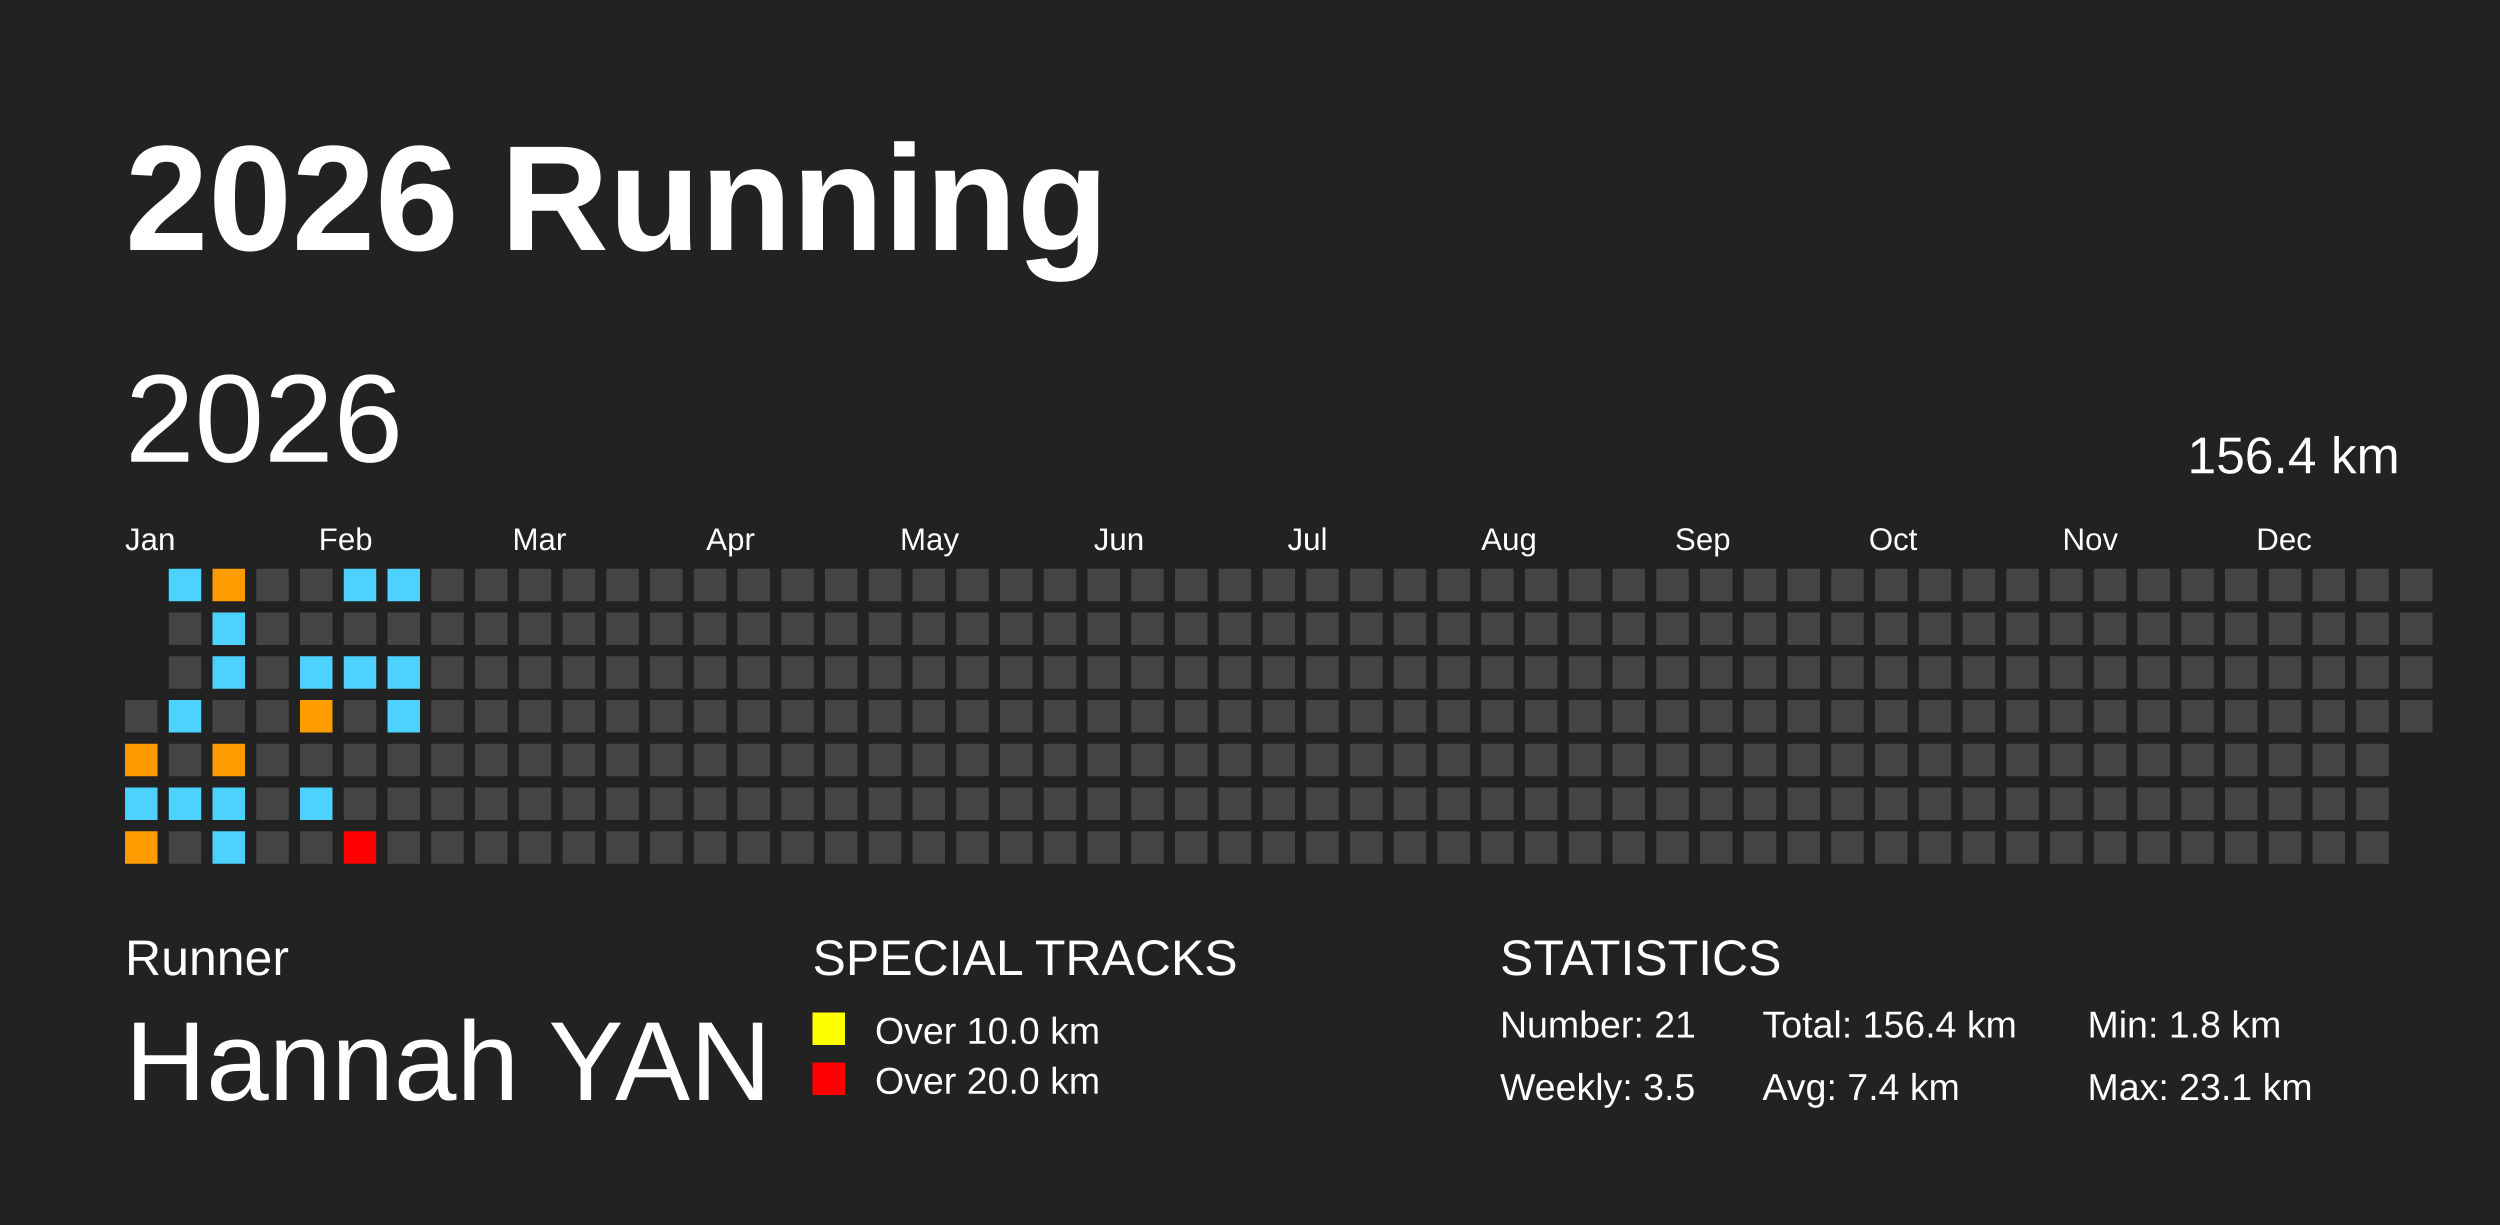
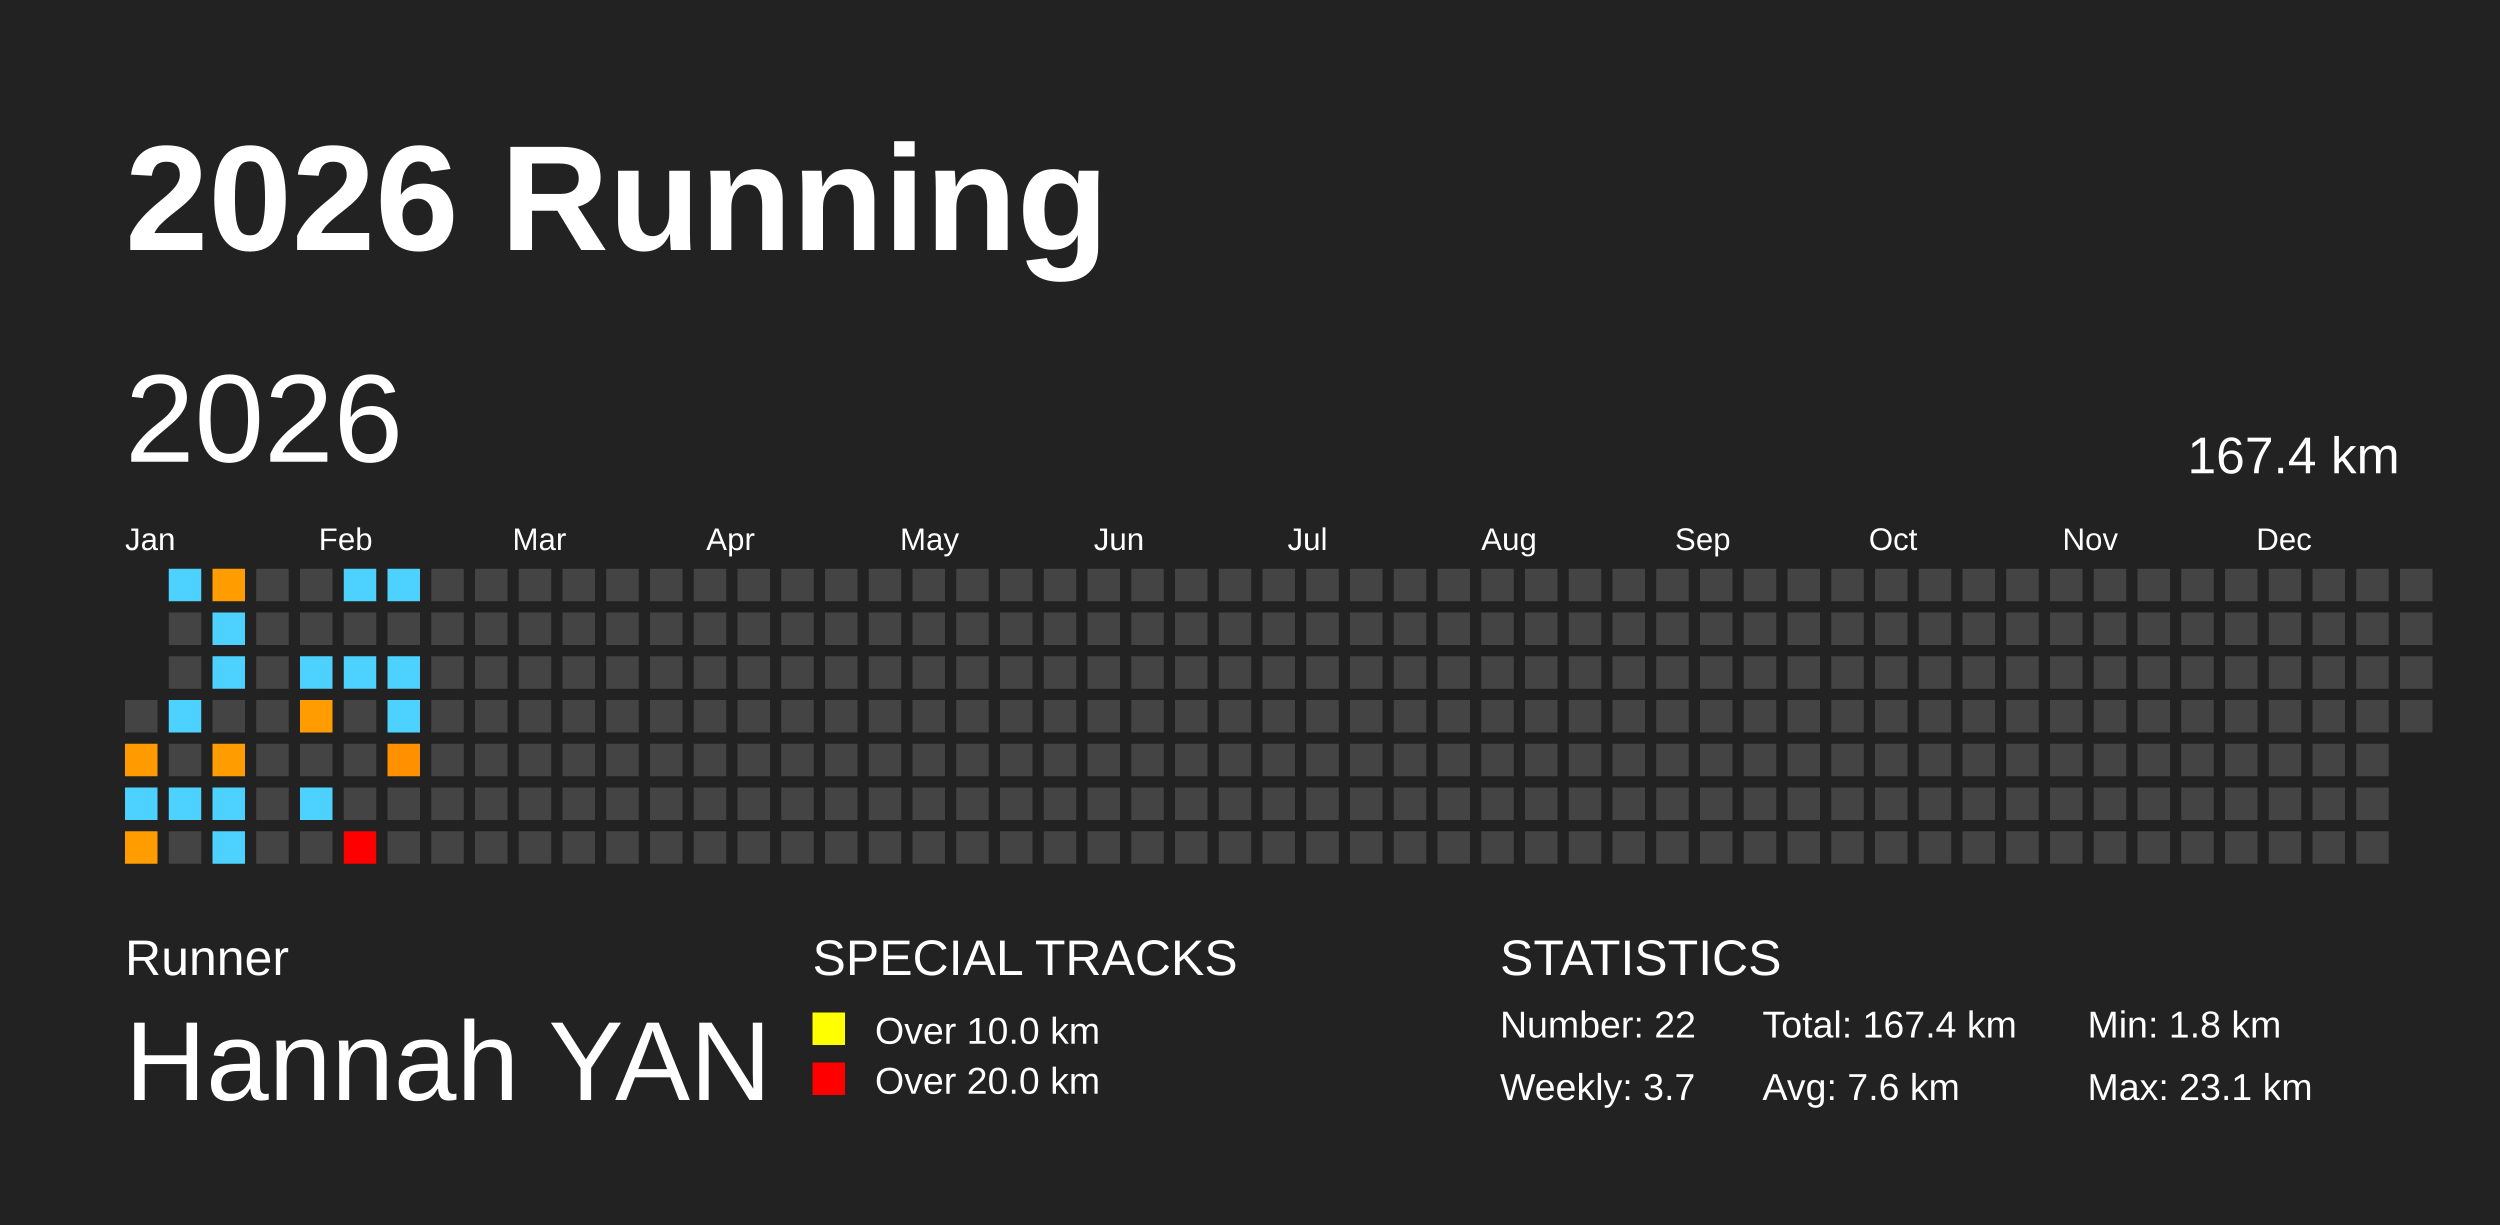
<svg xmlns="http://www.w3.org/2000/svg" baseProfile="full" height="98mm" version="1.1" viewBox="0,0,200,98" width="200mm">
  <defs />
  <rect fill="#222222" height="98" width="200" x="0" y="0" />
  <text fill="#FFFFFF" style="font-size:12px; font-family:Arial; font-weight:bold;" x="10" y="20">2026 Running</text>
  <text fill="#FFFFFF" style="font-size:4px; font-family:Arial" x="10" y="78">Runner</text>
  <text fill="#FFFFFF" style="font-size:9px; font-family:Arial" x="10" y="88">Hannah YAN</text>
  <text fill="#FFFFFF" style="font-size:4px; font-family:Arial" x="65" y="78">SPECIAL TRACKS</text>
  <rect fill="yellow" height="2.6" width="2.6" x="65" y="81" />
  <text fill="#FFFFFF" style="font-size:3px; font-family:Arial" x="70" y="83.5">Over 10.0 km</text>
  <rect fill="red" height="2.6" width="2.6" x="65" y="85" />
  <text fill="#FFFFFF" style="font-size:3px; font-family:Arial" x="70" y="87.5">Over 20.0 km</text>
  <text fill="#FFFFFF" style="font-size:4px; font-family:Arial" x="120" y="78">STATISTICS</text>
-   <text fill="#FFFFFF" style="font-size:3px; font-family:Arial" x="120" y="83">Number: 21</text>
-   <text fill="#FFFFFF" style="font-size:3px; font-family:Arial" x="120" y="88">Weekly: 3.5</text>
-   <text fill="#FFFFFF" style="font-size:3px; font-family:Arial" x="141" y="83">Total: 156.4 km</text>
-   <text fill="#FFFFFF" style="font-size:3px; font-family:Arial" x="141" y="88">Avg: 7.4 km</text>
+   <text fill="#FFFFFF" style="font-size:3px; font-family:Arial" x="120" y="83">Number: 22</text>
+   <text fill="#FFFFFF" style="font-size:3px; font-family:Arial" x="120" y="88">Weekly: 3.7</text>
+   <text fill="#FFFFFF" style="font-size:3px; font-family:Arial" x="141" y="83">Total: 167.4 km</text>
+   <text fill="#FFFFFF" style="font-size:3px; font-family:Arial" x="141" y="88">Avg: 7.6 km</text>
  <text fill="#FFFFFF" style="font-size:3px; font-family:Arial" x="167" y="83">Min: 1.8 km</text>
  <text fill="#FFFFFF" style="font-size:3px; font-family:Arial" x="167" y="88">Max: 23.1 km</text>
  <text dominant-baseline="hanging" fill="#FFFFFF" style="font-size:10.0px; font-family:Arial;" x="10" y="30">2026</text>
-   <text dominant-baseline="hanging" fill="#FFFFFF" style="font-size:4.125px; font-family:Arial;" x="175" y="35">156.4 km</text>
+   <text dominant-baseline="hanging" fill="#FFFFFF" style="font-size:4.125px; font-family:Arial;" x="175" y="35">167.4 km</text>
  <text fill="#FFFFFF" style="font-size:2.5px; font-family:Arial" x="10.0" y="44">Jan</text>
  <text fill="#FFFFFF" style="font-size:2.5px; font-family:Arial" x="25.5" y="44">Feb</text>
  <text fill="#FFFFFF" style="font-size:2.5px; font-family:Arial" x="41.0" y="44">Mar</text>
  <text fill="#FFFFFF" style="font-size:2.5px; font-family:Arial" x="56.5" y="44">Apr</text>
  <text fill="#FFFFFF" style="font-size:2.5px; font-family:Arial" x="72.0" y="44">May</text>
  <text fill="#FFFFFF" style="font-size:2.5px; font-family:Arial" x="87.5" y="44">Jun</text>
  <text fill="#FFFFFF" style="font-size:2.5px; font-family:Arial" x="103.0" y="44">Jul</text>
  <text fill="#FFFFFF" style="font-size:2.5px; font-family:Arial" x="118.5" y="44">Aug</text>
  <text fill="#FFFFFF" style="font-size:2.5px; font-family:Arial" x="134.0" y="44">Sep</text>
  <text fill="#FFFFFF" style="font-size:2.5px; font-family:Arial" x="149.5" y="44">Oct</text>
  <text fill="#FFFFFF" style="font-size:2.5px; font-family:Arial" x="165.0" y="44">Nov</text>
  <text fill="#FFFFFF" style="font-size:2.5px; font-family:Arial" x="180.5" y="44">Dec</text>
  <rect fill="#444444" height="2.6" width="2.6" x="10.0" y="56.0" />
  <rect fill="#ff9b00" height="2.6" width="2.6" x="10.0" y="59.5" />
  <rect fill="#4dd2ff" height="2.6" width="2.6" x="10.0" y="63.0" />
  <rect fill="#ff9c00" height="2.6" width="2.6" x="10.0" y="66.5" />
  <rect fill="#4dd2ff" height="2.6" width="2.6" x="13.5" y="45.5" />
  <rect fill="#444444" height="2.6" width="2.6" x="13.5" y="49.0" />
  <rect fill="#444444" height="2.6" width="2.6" x="13.5" y="52.5" />
  <rect fill="#4dd2ff" height="2.6" width="2.6" x="13.5" y="56.0" />
  <rect fill="#444444" height="2.6" width="2.6" x="13.5" y="59.5" />
  <rect fill="#4dd2ff" height="2.6" width="2.6" x="13.5" y="63.0" />
  <rect fill="#444444" height="2.6" width="2.6" x="13.5" y="66.5" />
  <rect fill="#ff9c00" height="2.6" width="2.6" x="17.0" y="45.5" />
  <rect fill="#4dd2ff" height="2.6" width="2.6" x="17.0" y="49.0" />
  <rect fill="#4dd2ff" height="2.6" width="2.6" x="17.0" y="52.5" />
  <rect fill="#444444" height="2.6" width="2.6" x="17.0" y="56.0" />
  <rect fill="#ff9c00" height="2.6" width="2.6" x="17.0" y="59.5" />
  <rect fill="#4dd2ff" height="2.6" width="2.6" x="17.0" y="63.0" />
  <rect fill="#4dd2ff" height="2.6" width="2.6" x="17.0" y="66.5" />
  <rect fill="#444444" height="2.6" width="2.6" x="20.5" y="45.5" />
  <rect fill="#444444" height="2.6" width="2.6" x="20.5" y="49.0" />
  <rect fill="#444444" height="2.6" width="2.6" x="20.5" y="52.5" />
  <rect fill="#444444" height="2.6" width="2.6" x="20.5" y="56.0" />
  <rect fill="#444444" height="2.6" width="2.6" x="20.5" y="59.5" />
  <rect fill="#444444" height="2.6" width="2.6" x="20.5" y="63.0" />
  <rect fill="#444444" height="2.6" width="2.6" x="20.5" y="66.5" />
  <rect fill="#444444" height="2.6" width="2.6" x="24.0" y="45.5" />
  <rect fill="#444444" height="2.6" width="2.6" x="24.0" y="49.0" />
  <rect fill="#4dd2ff" height="2.6" width="2.6" x="24.0" y="52.5" />
  <rect fill="#ff9c00" height="2.6" width="2.6" x="24.0" y="56.0" />
  <rect fill="#444444" height="2.6" width="2.6" x="24.0" y="59.5" />
  <rect fill="#4dd2ff" height="2.6" width="2.6" x="24.0" y="63.0" />
  <rect fill="#444444" height="2.6" width="2.6" x="24.0" y="66.5" />
  <rect fill="#4dd2ff" height="2.6" width="2.6" x="27.5" y="45.5" />
  <rect fill="#444444" height="2.6" width="2.6" x="27.5" y="49.0" />
  <rect fill="#4dd2ff" height="2.6" width="2.6" x="27.5" y="52.5" />
  <rect fill="#444444" height="2.6" width="2.6" x="27.5" y="56.0" />
  <rect fill="#444444" height="2.6" width="2.6" x="27.5" y="59.5" />
  <rect fill="#444444" height="2.6" width="2.6" x="27.5" y="63.0" />
  <rect fill="red" height="2.6" width="2.6" x="27.5" y="66.5" />
  <rect fill="#4dd2ff" height="2.6" width="2.6" x="31.0" y="45.5" />
  <rect fill="#444444" height="2.6" width="2.6" x="31.0" y="49.0" />
  <rect fill="#4dd2ff" height="2.6" width="2.6" x="31.0" y="52.5" />
  <rect fill="#4dd2ff" height="2.6" width="2.6" x="31.0" y="56.0" />
-   <rect fill="#444444" height="2.6" width="2.6" x="31.0" y="59.5" />
+   <rect fill="#ff9000" height="2.6" width="2.6" x="31.0" y="59.5" />
  <rect fill="#444444" height="2.6" width="2.6" x="31.0" y="63.0" />
  <rect fill="#444444" height="2.6" width="2.6" x="31.0" y="66.5" />
  <rect fill="#444444" height="2.6" width="2.6" x="34.5" y="45.5" />
  <rect fill="#444444" height="2.6" width="2.6" x="34.5" y="49.0" />
  <rect fill="#444444" height="2.6" width="2.6" x="34.5" y="52.5" />
  <rect fill="#444444" height="2.6" width="2.6" x="34.5" y="56.0" />
  <rect fill="#444444" height="2.6" width="2.6" x="34.5" y="59.5" />
  <rect fill="#444444" height="2.6" width="2.6" x="34.5" y="63.0" />
  <rect fill="#444444" height="2.6" width="2.6" x="34.5" y="66.5" />
  <rect fill="#444444" height="2.6" width="2.6" x="38.0" y="45.5" />
  <rect fill="#444444" height="2.6" width="2.6" x="38.0" y="49.0" />
  <rect fill="#444444" height="2.6" width="2.6" x="38.0" y="52.5" />
  <rect fill="#444444" height="2.6" width="2.6" x="38.0" y="56.0" />
  <rect fill="#444444" height="2.6" width="2.6" x="38.0" y="59.5" />
  <rect fill="#444444" height="2.6" width="2.6" x="38.0" y="63.0" />
  <rect fill="#444444" height="2.6" width="2.6" x="38.0" y="66.5" />
  <rect fill="#444444" height="2.6" width="2.6" x="41.5" y="45.5" />
  <rect fill="#444444" height="2.6" width="2.6" x="41.5" y="49.0" />
  <rect fill="#444444" height="2.6" width="2.6" x="41.5" y="52.5" />
  <rect fill="#444444" height="2.6" width="2.6" x="41.5" y="56.0" />
  <rect fill="#444444" height="2.6" width="2.6" x="41.5" y="59.5" />
  <rect fill="#444444" height="2.6" width="2.6" x="41.5" y="63.0" />
  <rect fill="#444444" height="2.6" width="2.6" x="41.5" y="66.5" />
  <rect fill="#444444" height="2.6" width="2.6" x="45.0" y="45.5" />
  <rect fill="#444444" height="2.6" width="2.6" x="45.0" y="49.0" />
  <rect fill="#444444" height="2.6" width="2.6" x="45.0" y="52.5" />
  <rect fill="#444444" height="2.6" width="2.6" x="45.0" y="56.0" />
  <rect fill="#444444" height="2.6" width="2.6" x="45.0" y="59.5" />
  <rect fill="#444444" height="2.6" width="2.6" x="45.0" y="63.0" />
  <rect fill="#444444" height="2.6" width="2.6" x="45.0" y="66.5" />
  <rect fill="#444444" height="2.6" width="2.6" x="48.5" y="45.5" />
  <rect fill="#444444" height="2.6" width="2.6" x="48.5" y="49.0" />
  <rect fill="#444444" height="2.6" width="2.6" x="48.5" y="52.5" />
  <rect fill="#444444" height="2.6" width="2.6" x="48.5" y="56.0" />
  <rect fill="#444444" height="2.6" width="2.6" x="48.5" y="59.5" />
  <rect fill="#444444" height="2.6" width="2.6" x="48.5" y="63.0" />
  <rect fill="#444444" height="2.6" width="2.6" x="48.5" y="66.5" />
  <rect fill="#444444" height="2.6" width="2.6" x="52.0" y="45.5" />
  <rect fill="#444444" height="2.6" width="2.6" x="52.0" y="49.0" />
  <rect fill="#444444" height="2.6" width="2.6" x="52.0" y="52.5" />
  <rect fill="#444444" height="2.6" width="2.6" x="52.0" y="56.0" />
  <rect fill="#444444" height="2.6" width="2.6" x="52.0" y="59.5" />
  <rect fill="#444444" height="2.6" width="2.6" x="52.0" y="63.0" />
  <rect fill="#444444" height="2.6" width="2.6" x="52.0" y="66.5" />
  <rect fill="#444444" height="2.6" width="2.6" x="55.5" y="45.5" />
  <rect fill="#444444" height="2.6" width="2.6" x="55.5" y="49.0" />
  <rect fill="#444444" height="2.6" width="2.6" x="55.5" y="52.5" />
  <rect fill="#444444" height="2.6" width="2.6" x="55.5" y="56.0" />
  <rect fill="#444444" height="2.6" width="2.6" x="55.5" y="59.5" />
  <rect fill="#444444" height="2.6" width="2.6" x="55.5" y="63.0" />
  <rect fill="#444444" height="2.6" width="2.6" x="55.5" y="66.5" />
  <rect fill="#444444" height="2.6" width="2.6" x="59.0" y="45.5" />
  <rect fill="#444444" height="2.6" width="2.6" x="59.0" y="49.0" />
  <rect fill="#444444" height="2.6" width="2.6" x="59.0" y="52.5" />
  <rect fill="#444444" height="2.6" width="2.6" x="59.0" y="56.0" />
  <rect fill="#444444" height="2.6" width="2.6" x="59.0" y="59.5" />
  <rect fill="#444444" height="2.6" width="2.6" x="59.0" y="63.0" />
  <rect fill="#444444" height="2.6" width="2.6" x="59.0" y="66.5" />
  <rect fill="#444444" height="2.6" width="2.6" x="62.5" y="45.5" />
  <rect fill="#444444" height="2.6" width="2.6" x="62.5" y="49.0" />
  <rect fill="#444444" height="2.6" width="2.6" x="62.5" y="52.5" />
  <rect fill="#444444" height="2.6" width="2.6" x="62.5" y="56.0" />
  <rect fill="#444444" height="2.6" width="2.6" x="62.5" y="59.5" />
  <rect fill="#444444" height="2.6" width="2.6" x="62.5" y="63.0" />
  <rect fill="#444444" height="2.6" width="2.6" x="62.5" y="66.5" />
  <rect fill="#444444" height="2.6" width="2.6" x="66.0" y="45.5" />
  <rect fill="#444444" height="2.6" width="2.6" x="66.0" y="49.0" />
  <rect fill="#444444" height="2.6" width="2.6" x="66.0" y="52.5" />
  <rect fill="#444444" height="2.6" width="2.6" x="66.0" y="56.0" />
  <rect fill="#444444" height="2.6" width="2.6" x="66.0" y="59.5" />
  <rect fill="#444444" height="2.6" width="2.6" x="66.0" y="63.0" />
  <rect fill="#444444" height="2.6" width="2.6" x="66.0" y="66.5" />
  <rect fill="#444444" height="2.6" width="2.6" x="69.5" y="45.5" />
  <rect fill="#444444" height="2.6" width="2.6" x="69.5" y="49.0" />
  <rect fill="#444444" height="2.6" width="2.6" x="69.5" y="52.5" />
  <rect fill="#444444" height="2.6" width="2.6" x="69.5" y="56.0" />
  <rect fill="#444444" height="2.6" width="2.6" x="69.5" y="59.5" />
  <rect fill="#444444" height="2.6" width="2.6" x="69.5" y="63.0" />
  <rect fill="#444444" height="2.6" width="2.6" x="69.5" y="66.5" />
  <rect fill="#444444" height="2.6" width="2.6" x="73.0" y="45.5" />
  <rect fill="#444444" height="2.6" width="2.6" x="73.0" y="49.0" />
  <rect fill="#444444" height="2.6" width="2.6" x="73.0" y="52.5" />
  <rect fill="#444444" height="2.6" width="2.6" x="73.0" y="56.0" />
  <rect fill="#444444" height="2.6" width="2.6" x="73.0" y="59.5" />
  <rect fill="#444444" height="2.6" width="2.6" x="73.0" y="63.0" />
  <rect fill="#444444" height="2.6" width="2.6" x="73.0" y="66.5" />
  <rect fill="#444444" height="2.6" width="2.6" x="76.5" y="45.5" />
  <rect fill="#444444" height="2.6" width="2.6" x="76.5" y="49.0" />
  <rect fill="#444444" height="2.6" width="2.6" x="76.5" y="52.5" />
  <rect fill="#444444" height="2.6" width="2.6" x="76.5" y="56.0" />
  <rect fill="#444444" height="2.6" width="2.6" x="76.5" y="59.5" />
  <rect fill="#444444" height="2.6" width="2.6" x="76.5" y="63.0" />
  <rect fill="#444444" height="2.6" width="2.6" x="76.5" y="66.5" />
  <rect fill="#444444" height="2.6" width="2.6" x="80.0" y="45.5" />
  <rect fill="#444444" height="2.6" width="2.6" x="80.0" y="49.0" />
  <rect fill="#444444" height="2.6" width="2.6" x="80.0" y="52.5" />
  <rect fill="#444444" height="2.6" width="2.6" x="80.0" y="56.0" />
  <rect fill="#444444" height="2.6" width="2.6" x="80.0" y="59.5" />
  <rect fill="#444444" height="2.6" width="2.6" x="80.0" y="63.0" />
  <rect fill="#444444" height="2.6" width="2.6" x="80.0" y="66.5" />
  <rect fill="#444444" height="2.6" width="2.6" x="83.5" y="45.5" />
  <rect fill="#444444" height="2.6" width="2.6" x="83.5" y="49.0" />
  <rect fill="#444444" height="2.6" width="2.6" x="83.5" y="52.5" />
  <rect fill="#444444" height="2.6" width="2.6" x="83.5" y="56.0" />
  <rect fill="#444444" height="2.6" width="2.6" x="83.5" y="59.5" />
  <rect fill="#444444" height="2.6" width="2.6" x="83.5" y="63.0" />
  <rect fill="#444444" height="2.6" width="2.6" x="83.5" y="66.5" />
  <rect fill="#444444" height="2.6" width="2.6" x="87.0" y="45.5" />
  <rect fill="#444444" height="2.6" width="2.6" x="87.0" y="49.0" />
  <rect fill="#444444" height="2.6" width="2.6" x="87.0" y="52.5" />
  <rect fill="#444444" height="2.6" width="2.6" x="87.0" y="56.0" />
  <rect fill="#444444" height="2.6" width="2.6" x="87.0" y="59.5" />
  <rect fill="#444444" height="2.6" width="2.6" x="87.0" y="63.0" />
  <rect fill="#444444" height="2.6" width="2.6" x="87.0" y="66.5" />
  <rect fill="#444444" height="2.6" width="2.6" x="90.5" y="45.5" />
  <rect fill="#444444" height="2.6" width="2.6" x="90.5" y="49.0" />
  <rect fill="#444444" height="2.6" width="2.6" x="90.5" y="52.5" />
  <rect fill="#444444" height="2.6" width="2.6" x="90.5" y="56.0" />
  <rect fill="#444444" height="2.6" width="2.6" x="90.5" y="59.5" />
  <rect fill="#444444" height="2.6" width="2.6" x="90.5" y="63.0" />
  <rect fill="#444444" height="2.6" width="2.6" x="90.5" y="66.5" />
  <rect fill="#444444" height="2.6" width="2.6" x="94.0" y="45.5" />
  <rect fill="#444444" height="2.6" width="2.6" x="94.0" y="49.0" />
  <rect fill="#444444" height="2.6" width="2.6" x="94.0" y="52.5" />
  <rect fill="#444444" height="2.6" width="2.6" x="94.0" y="56.0" />
  <rect fill="#444444" height="2.6" width="2.6" x="94.0" y="59.5" />
  <rect fill="#444444" height="2.6" width="2.6" x="94.0" y="63.0" />
  <rect fill="#444444" height="2.6" width="2.6" x="94.0" y="66.5" />
  <rect fill="#444444" height="2.6" width="2.6" x="97.5" y="45.5" />
  <rect fill="#444444" height="2.6" width="2.6" x="97.5" y="49.0" />
  <rect fill="#444444" height="2.6" width="2.6" x="97.5" y="52.5" />
  <rect fill="#444444" height="2.6" width="2.6" x="97.5" y="56.0" />
  <rect fill="#444444" height="2.6" width="2.6" x="97.5" y="59.5" />
  <rect fill="#444444" height="2.6" width="2.6" x="97.5" y="63.0" />
  <rect fill="#444444" height="2.6" width="2.6" x="97.5" y="66.5" />
  <rect fill="#444444" height="2.6" width="2.6" x="101.0" y="45.5" />
  <rect fill="#444444" height="2.6" width="2.6" x="101.0" y="49.0" />
  <rect fill="#444444" height="2.6" width="2.6" x="101.0" y="52.5" />
  <rect fill="#444444" height="2.6" width="2.6" x="101.0" y="56.0" />
  <rect fill="#444444" height="2.6" width="2.6" x="101.0" y="59.5" />
  <rect fill="#444444" height="2.6" width="2.6" x="101.0" y="63.0" />
  <rect fill="#444444" height="2.6" width="2.6" x="101.0" y="66.5" />
  <rect fill="#444444" height="2.6" width="2.6" x="104.5" y="45.5" />
  <rect fill="#444444" height="2.6" width="2.6" x="104.5" y="49.0" />
  <rect fill="#444444" height="2.6" width="2.6" x="104.5" y="52.5" />
  <rect fill="#444444" height="2.6" width="2.6" x="104.5" y="56.0" />
  <rect fill="#444444" height="2.6" width="2.6" x="104.5" y="59.5" />
  <rect fill="#444444" height="2.6" width="2.6" x="104.5" y="63.0" />
  <rect fill="#444444" height="2.6" width="2.6" x="104.5" y="66.5" />
  <rect fill="#444444" height="2.6" width="2.6" x="108.0" y="45.5" />
  <rect fill="#444444" height="2.6" width="2.6" x="108.0" y="49.0" />
  <rect fill="#444444" height="2.6" width="2.6" x="108.0" y="52.5" />
  <rect fill="#444444" height="2.6" width="2.6" x="108.0" y="56.0" />
  <rect fill="#444444" height="2.6" width="2.6" x="108.0" y="59.5" />
  <rect fill="#444444" height="2.6" width="2.6" x="108.0" y="63.0" />
  <rect fill="#444444" height="2.6" width="2.6" x="108.0" y="66.5" />
  <rect fill="#444444" height="2.6" width="2.6" x="111.5" y="45.5" />
  <rect fill="#444444" height="2.6" width="2.6" x="111.5" y="49.0" />
  <rect fill="#444444" height="2.6" width="2.6" x="111.5" y="52.5" />
  <rect fill="#444444" height="2.6" width="2.6" x="111.5" y="56.0" />
  <rect fill="#444444" height="2.6" width="2.6" x="111.5" y="59.5" />
  <rect fill="#444444" height="2.6" width="2.6" x="111.5" y="63.0" />
  <rect fill="#444444" height="2.6" width="2.6" x="111.5" y="66.5" />
  <rect fill="#444444" height="2.6" width="2.6" x="115.0" y="45.5" />
  <rect fill="#444444" height="2.6" width="2.6" x="115.0" y="49.0" />
  <rect fill="#444444" height="2.6" width="2.6" x="115.0" y="52.5" />
  <rect fill="#444444" height="2.6" width="2.6" x="115.0" y="56.0" />
  <rect fill="#444444" height="2.6" width="2.6" x="115.0" y="59.5" />
  <rect fill="#444444" height="2.6" width="2.6" x="115.0" y="63.0" />
  <rect fill="#444444" height="2.6" width="2.6" x="115.0" y="66.5" />
  <rect fill="#444444" height="2.6" width="2.6" x="118.5" y="45.5" />
  <rect fill="#444444" height="2.6" width="2.6" x="118.5" y="49.0" />
  <rect fill="#444444" height="2.6" width="2.6" x="118.5" y="52.5" />
  <rect fill="#444444" height="2.6" width="2.6" x="118.5" y="56.0" />
  <rect fill="#444444" height="2.6" width="2.6" x="118.5" y="59.5" />
  <rect fill="#444444" height="2.6" width="2.6" x="118.5" y="63.0" />
  <rect fill="#444444" height="2.6" width="2.6" x="118.5" y="66.5" />
  <rect fill="#444444" height="2.6" width="2.6" x="122.0" y="45.5" />
  <rect fill="#444444" height="2.6" width="2.6" x="122.0" y="49.0" />
  <rect fill="#444444" height="2.6" width="2.6" x="122.0" y="52.5" />
  <rect fill="#444444" height="2.6" width="2.6" x="122.0" y="56.0" />
  <rect fill="#444444" height="2.6" width="2.6" x="122.0" y="59.5" />
  <rect fill="#444444" height="2.6" width="2.6" x="122.0" y="63.0" />
  <rect fill="#444444" height="2.6" width="2.6" x="122.0" y="66.5" />
  <rect fill="#444444" height="2.6" width="2.6" x="125.5" y="45.5" />
  <rect fill="#444444" height="2.6" width="2.6" x="125.5" y="49.0" />
  <rect fill="#444444" height="2.6" width="2.6" x="125.5" y="52.5" />
  <rect fill="#444444" height="2.6" width="2.6" x="125.5" y="56.0" />
  <rect fill="#444444" height="2.6" width="2.6" x="125.5" y="59.5" />
  <rect fill="#444444" height="2.6" width="2.6" x="125.5" y="63.0" />
  <rect fill="#444444" height="2.6" width="2.6" x="125.5" y="66.5" />
  <rect fill="#444444" height="2.6" width="2.6" x="129.0" y="45.5" />
  <rect fill="#444444" height="2.6" width="2.6" x="129.0" y="49.0" />
  <rect fill="#444444" height="2.6" width="2.6" x="129.0" y="52.5" />
  <rect fill="#444444" height="2.6" width="2.6" x="129.0" y="56.0" />
  <rect fill="#444444" height="2.6" width="2.6" x="129.0" y="59.5" />
  <rect fill="#444444" height="2.6" width="2.6" x="129.0" y="63.0" />
  <rect fill="#444444" height="2.6" width="2.6" x="129.0" y="66.5" />
  <rect fill="#444444" height="2.6" width="2.6" x="132.5" y="45.5" />
  <rect fill="#444444" height="2.6" width="2.6" x="132.5" y="49.0" />
  <rect fill="#444444" height="2.6" width="2.6" x="132.5" y="52.5" />
  <rect fill="#444444" height="2.6" width="2.6" x="132.5" y="56.0" />
  <rect fill="#444444" height="2.6" width="2.6" x="132.5" y="59.5" />
  <rect fill="#444444" height="2.6" width="2.6" x="132.5" y="63.0" />
  <rect fill="#444444" height="2.6" width="2.6" x="132.5" y="66.5" />
  <rect fill="#444444" height="2.6" width="2.6" x="136.0" y="45.5" />
  <rect fill="#444444" height="2.6" width="2.6" x="136.0" y="49.0" />
  <rect fill="#444444" height="2.6" width="2.6" x="136.0" y="52.5" />
  <rect fill="#444444" height="2.6" width="2.6" x="136.0" y="56.0" />
  <rect fill="#444444" height="2.6" width="2.6" x="136.0" y="59.5" />
  <rect fill="#444444" height="2.6" width="2.6" x="136.0" y="63.0" />
  <rect fill="#444444" height="2.6" width="2.6" x="136.0" y="66.5" />
  <rect fill="#444444" height="2.6" width="2.6" x="139.5" y="45.5" />
  <rect fill="#444444" height="2.6" width="2.6" x="139.5" y="49.0" />
  <rect fill="#444444" height="2.6" width="2.6" x="139.5" y="52.5" />
  <rect fill="#444444" height="2.6" width="2.6" x="139.5" y="56.0" />
  <rect fill="#444444" height="2.6" width="2.6" x="139.5" y="59.5" />
  <rect fill="#444444" height="2.6" width="2.6" x="139.5" y="63.0" />
  <rect fill="#444444" height="2.6" width="2.6" x="139.5" y="66.5" />
  <rect fill="#444444" height="2.6" width="2.6" x="143.0" y="45.5" />
  <rect fill="#444444" height="2.6" width="2.6" x="143.0" y="49.0" />
  <rect fill="#444444" height="2.6" width="2.6" x="143.0" y="52.5" />
  <rect fill="#444444" height="2.6" width="2.6" x="143.0" y="56.0" />
  <rect fill="#444444" height="2.6" width="2.6" x="143.0" y="59.5" />
  <rect fill="#444444" height="2.6" width="2.6" x="143.0" y="63.0" />
  <rect fill="#444444" height="2.6" width="2.6" x="143.0" y="66.5" />
  <rect fill="#444444" height="2.6" width="2.6" x="146.5" y="45.5" />
  <rect fill="#444444" height="2.6" width="2.6" x="146.5" y="49.0" />
  <rect fill="#444444" height="2.6" width="2.6" x="146.5" y="52.5" />
  <rect fill="#444444" height="2.6" width="2.6" x="146.5" y="56.0" />
  <rect fill="#444444" height="2.6" width="2.6" x="146.5" y="59.5" />
  <rect fill="#444444" height="2.6" width="2.6" x="146.5" y="63.0" />
  <rect fill="#444444" height="2.6" width="2.6" x="146.5" y="66.5" />
  <rect fill="#444444" height="2.6" width="2.6" x="150.0" y="45.5" />
  <rect fill="#444444" height="2.6" width="2.6" x="150.0" y="49.0" />
  <rect fill="#444444" height="2.6" width="2.6" x="150.0" y="52.5" />
  <rect fill="#444444" height="2.6" width="2.6" x="150.0" y="56.0" />
  <rect fill="#444444" height="2.6" width="2.6" x="150.0" y="59.5" />
  <rect fill="#444444" height="2.6" width="2.6" x="150.0" y="63.0" />
  <rect fill="#444444" height="2.6" width="2.6" x="150.0" y="66.5" />
  <rect fill="#444444" height="2.6" width="2.6" x="153.5" y="45.5" />
  <rect fill="#444444" height="2.6" width="2.6" x="153.5" y="49.0" />
  <rect fill="#444444" height="2.6" width="2.6" x="153.5" y="52.5" />
  <rect fill="#444444" height="2.6" width="2.6" x="153.5" y="56.0" />
  <rect fill="#444444" height="2.6" width="2.6" x="153.5" y="59.5" />
  <rect fill="#444444" height="2.6" width="2.6" x="153.5" y="63.0" />
  <rect fill="#444444" height="2.6" width="2.6" x="153.5" y="66.5" />
  <rect fill="#444444" height="2.6" width="2.6" x="157.0" y="45.5" />
  <rect fill="#444444" height="2.6" width="2.6" x="157.0" y="49.0" />
  <rect fill="#444444" height="2.6" width="2.6" x="157.0" y="52.5" />
  <rect fill="#444444" height="2.6" width="2.6" x="157.0" y="56.0" />
  <rect fill="#444444" height="2.6" width="2.6" x="157.0" y="59.5" />
  <rect fill="#444444" height="2.6" width="2.6" x="157.0" y="63.0" />
  <rect fill="#444444" height="2.6" width="2.6" x="157.0" y="66.5" />
  <rect fill="#444444" height="2.6" width="2.6" x="160.5" y="45.5" />
  <rect fill="#444444" height="2.6" width="2.6" x="160.5" y="49.0" />
  <rect fill="#444444" height="2.6" width="2.6" x="160.5" y="52.5" />
  <rect fill="#444444" height="2.6" width="2.6" x="160.5" y="56.0" />
  <rect fill="#444444" height="2.6" width="2.6" x="160.5" y="59.5" />
  <rect fill="#444444" height="2.6" width="2.6" x="160.5" y="63.0" />
  <rect fill="#444444" height="2.6" width="2.6" x="160.5" y="66.5" />
  <rect fill="#444444" height="2.6" width="2.6" x="164.0" y="45.5" />
  <rect fill="#444444" height="2.6" width="2.6" x="164.0" y="49.0" />
  <rect fill="#444444" height="2.6" width="2.6" x="164.0" y="52.5" />
  <rect fill="#444444" height="2.6" width="2.6" x="164.0" y="56.0" />
  <rect fill="#444444" height="2.6" width="2.6" x="164.0" y="59.5" />
  <rect fill="#444444" height="2.6" width="2.6" x="164.0" y="63.0" />
  <rect fill="#444444" height="2.6" width="2.6" x="164.0" y="66.5" />
  <rect fill="#444444" height="2.6" width="2.6" x="167.5" y="45.5" />
  <rect fill="#444444" height="2.6" width="2.6" x="167.5" y="49.0" />
  <rect fill="#444444" height="2.6" width="2.6" x="167.5" y="52.5" />
  <rect fill="#444444" height="2.6" width="2.6" x="167.5" y="56.0" />
  <rect fill="#444444" height="2.6" width="2.6" x="167.5" y="59.5" />
  <rect fill="#444444" height="2.6" width="2.6" x="167.5" y="63.0" />
  <rect fill="#444444" height="2.6" width="2.6" x="167.5" y="66.5" />
  <rect fill="#444444" height="2.6" width="2.6" x="171.0" y="45.5" />
  <rect fill="#444444" height="2.6" width="2.6" x="171.0" y="49.0" />
  <rect fill="#444444" height="2.6" width="2.6" x="171.0" y="52.5" />
  <rect fill="#444444" height="2.6" width="2.6" x="171.0" y="56.0" />
  <rect fill="#444444" height="2.6" width="2.6" x="171.0" y="59.5" />
  <rect fill="#444444" height="2.6" width="2.6" x="171.0" y="63.0" />
  <rect fill="#444444" height="2.6" width="2.6" x="171.0" y="66.5" />
  <rect fill="#444444" height="2.6" width="2.6" x="174.5" y="45.5" />
  <rect fill="#444444" height="2.6" width="2.6" x="174.5" y="49.0" />
  <rect fill="#444444" height="2.6" width="2.6" x="174.5" y="52.5" />
  <rect fill="#444444" height="2.6" width="2.6" x="174.5" y="56.0" />
  <rect fill="#444444" height="2.6" width="2.6" x="174.5" y="59.5" />
  <rect fill="#444444" height="2.6" width="2.6" x="174.5" y="63.0" />
  <rect fill="#444444" height="2.6" width="2.6" x="174.5" y="66.5" />
  <rect fill="#444444" height="2.6" width="2.6" x="178.0" y="45.5" />
  <rect fill="#444444" height="2.6" width="2.6" x="178.0" y="49.0" />
  <rect fill="#444444" height="2.6" width="2.6" x="178.0" y="52.5" />
  <rect fill="#444444" height="2.6" width="2.6" x="178.0" y="56.0" />
  <rect fill="#444444" height="2.6" width="2.6" x="178.0" y="59.5" />
  <rect fill="#444444" height="2.6" width="2.6" x="178.0" y="63.0" />
  <rect fill="#444444" height="2.6" width="2.6" x="178.0" y="66.5" />
  <rect fill="#444444" height="2.6" width="2.6" x="181.5" y="45.5" />
  <rect fill="#444444" height="2.6" width="2.6" x="181.5" y="49.0" />
  <rect fill="#444444" height="2.6" width="2.6" x="181.5" y="52.5" />
  <rect fill="#444444" height="2.6" width="2.6" x="181.5" y="56.0" />
  <rect fill="#444444" height="2.6" width="2.6" x="181.5" y="59.5" />
  <rect fill="#444444" height="2.6" width="2.6" x="181.5" y="63.0" />
  <rect fill="#444444" height="2.6" width="2.6" x="181.5" y="66.5" />
  <rect fill="#444444" height="2.6" width="2.6" x="185.0" y="45.5" />
  <rect fill="#444444" height="2.6" width="2.6" x="185.0" y="49.0" />
  <rect fill="#444444" height="2.6" width="2.6" x="185.0" y="52.5" />
  <rect fill="#444444" height="2.6" width="2.6" x="185.0" y="56.0" />
  <rect fill="#444444" height="2.6" width="2.6" x="185.0" y="59.5" />
  <rect fill="#444444" height="2.6" width="2.6" x="185.0" y="63.0" />
  <rect fill="#444444" height="2.6" width="2.6" x="185.0" y="66.5" />
  <rect fill="#444444" height="2.6" width="2.6" x="188.5" y="45.5" />
  <rect fill="#444444" height="2.6" width="2.6" x="188.5" y="49.0" />
  <rect fill="#444444" height="2.6" width="2.6" x="188.5" y="52.5" />
  <rect fill="#444444" height="2.6" width="2.6" x="188.5" y="56.0" />
  <rect fill="#444444" height="2.6" width="2.6" x="188.5" y="59.5" />
  <rect fill="#444444" height="2.6" width="2.6" x="188.5" y="63.0" />
  <rect fill="#444444" height="2.6" width="2.6" x="188.5" y="66.5" />
  <rect fill="#444444" height="2.6" width="2.6" x="192.0" y="45.5" />
  <rect fill="#444444" height="2.6" width="2.6" x="192.0" y="49.0" />
  <rect fill="#444444" height="2.6" width="2.6" x="192.0" y="52.5" />
  <rect fill="#444444" height="2.6" width="2.6" x="192.0" y="56.0" />
</svg>
